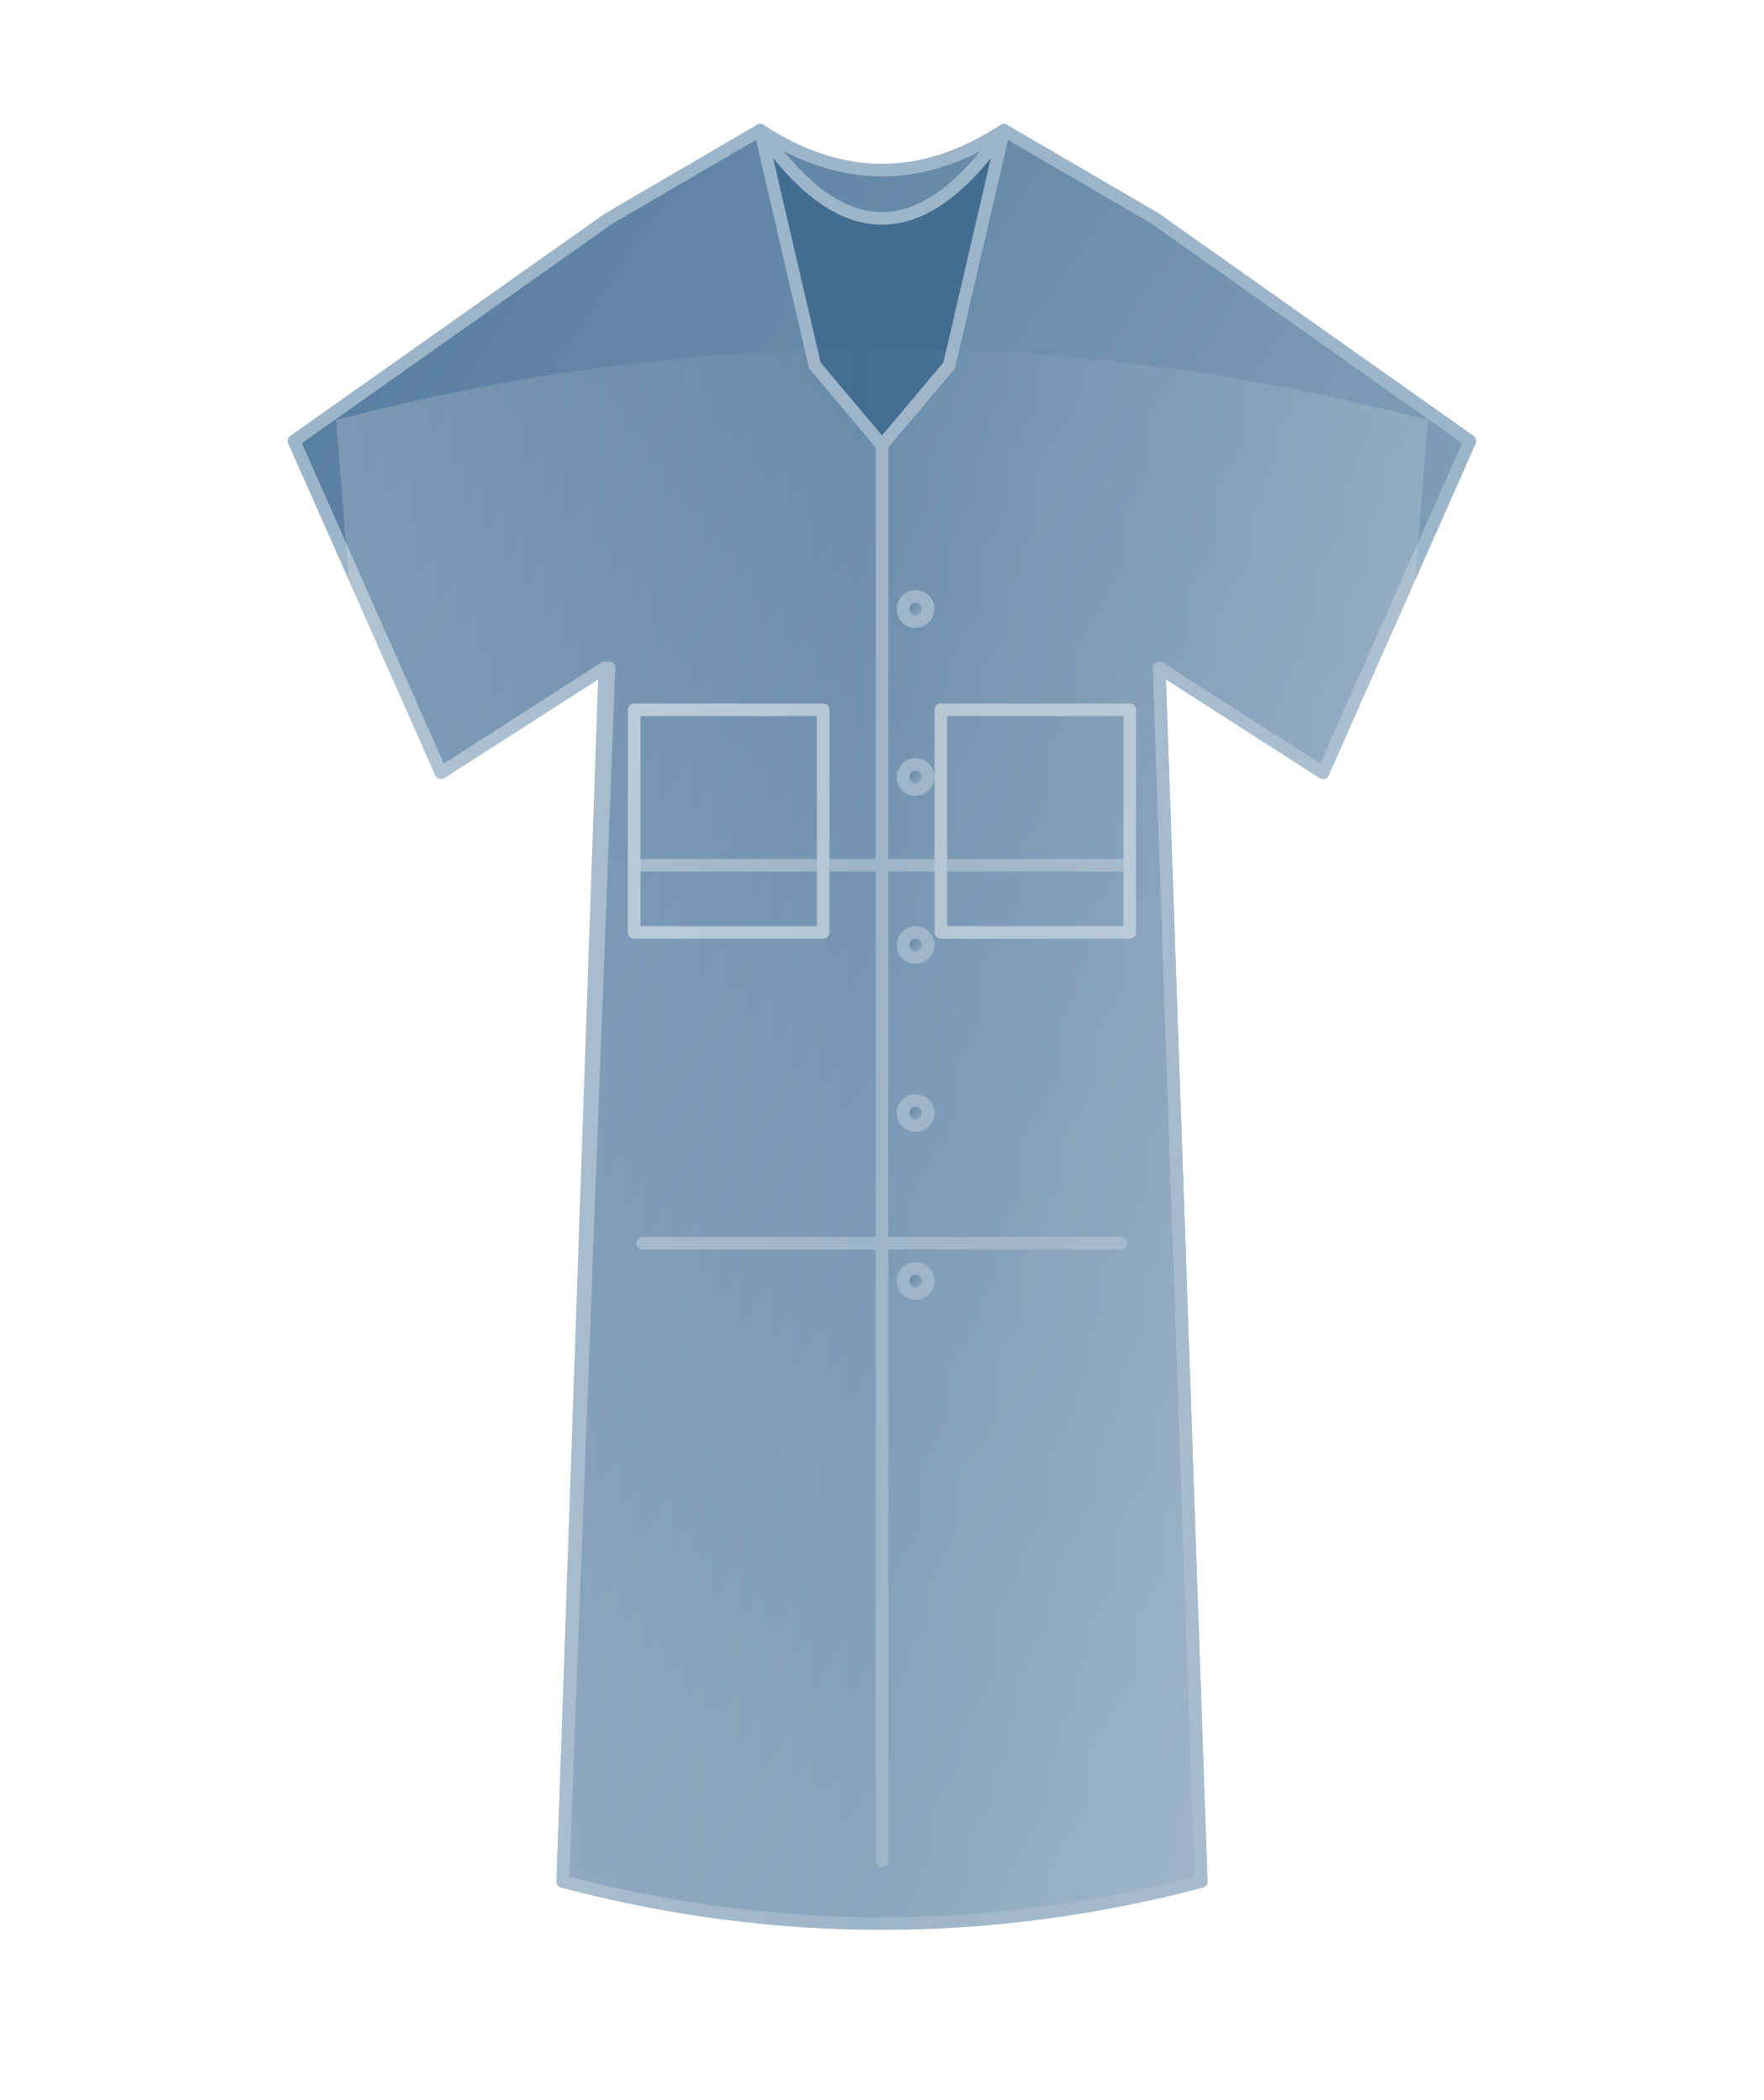
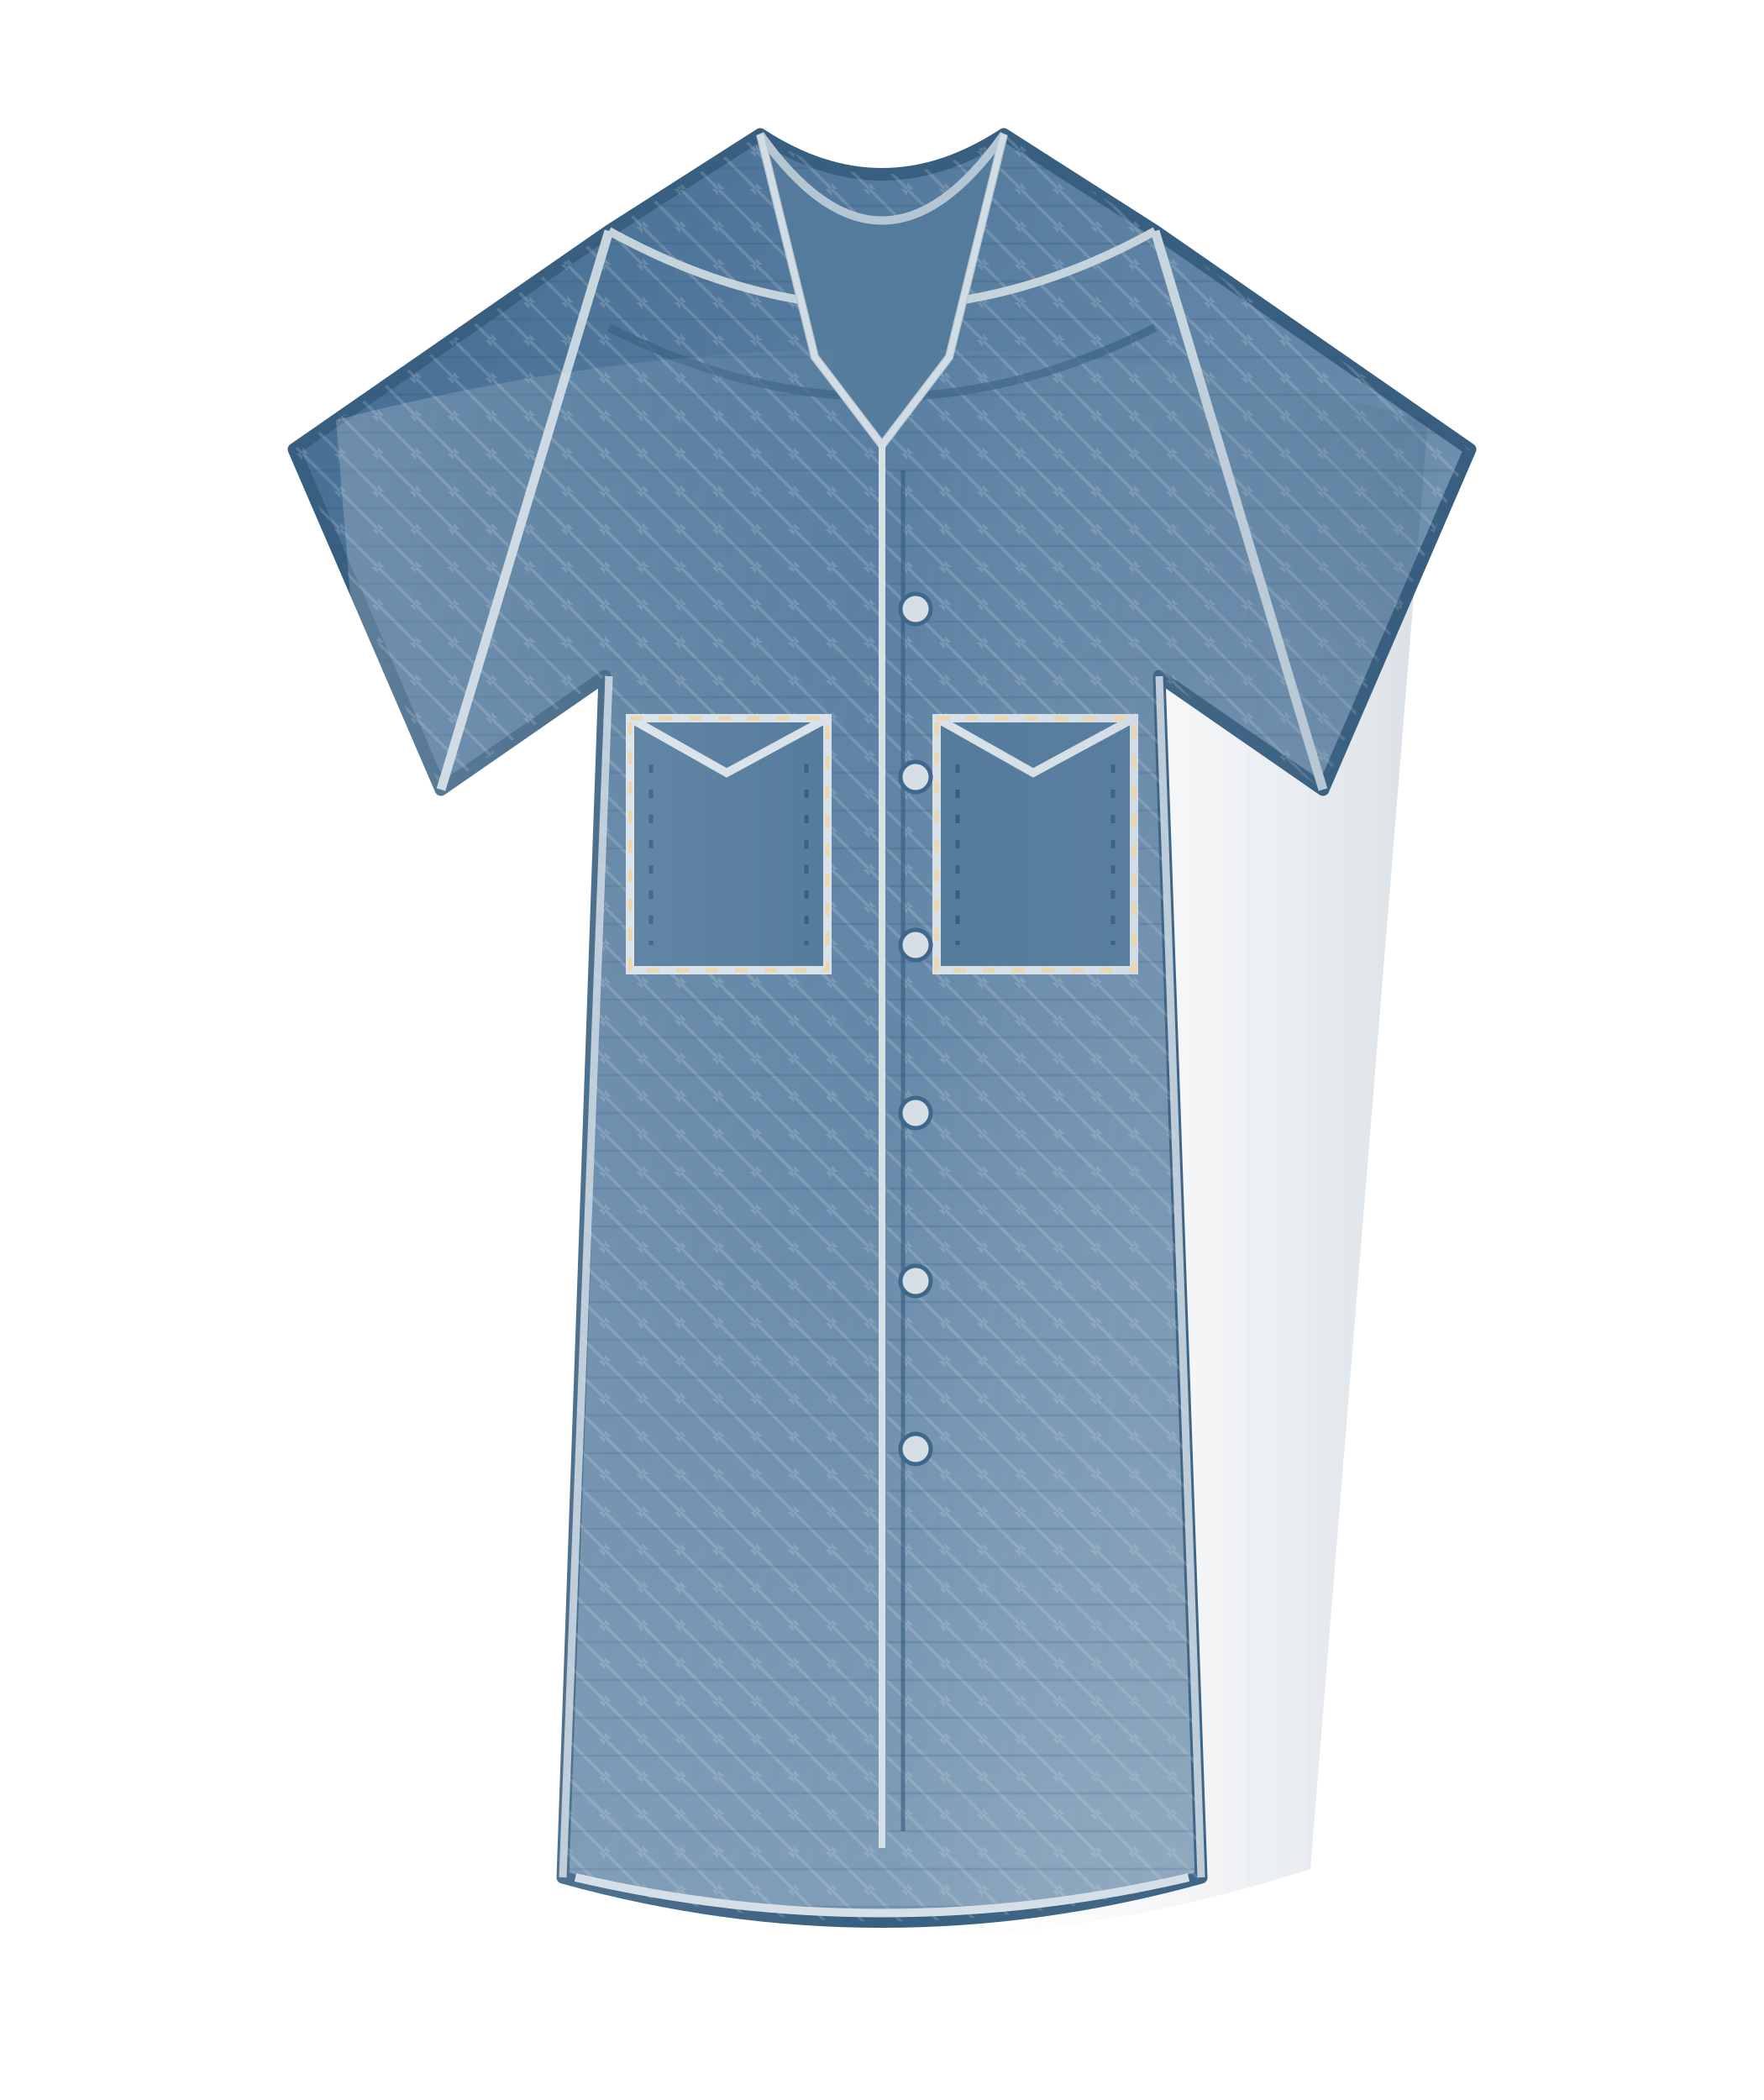
<svg xmlns="http://www.w3.org/2000/svg" width="420" height="500" viewBox="0 0 420 500">
  <defs>
-     <linearGradient id="fabric" x1="0" y1="0" x2="1" y2="1">
-       <stop offset="0" stop-color="#52799d" />
-       <stop offset="1" stop-color="#9db5c8" />
+     <linearGradient id="denim" x1="0" y1="0" x2="1" y2="1">
+       <stop stop-color="#416b91" />
+       <stop offset=".52" stop-color="#6689a9" />
+       <stop offset="1" stop-color="#9eb5c8" />
    </linearGradient>
-     <linearGradient id="shine" x1="0" y1="0" x2="1" y2="0">
-       <stop offset="0" stop-color="#fff" stop-opacity=".20" />
-       <stop offset=".48" stop-color="#fff" stop-opacity="0" />
-       <stop offset="1" stop-color="#fff" stop-opacity=".16" />
+     <linearGradient id="fade" x1="0" y1="0" x2="1" y2="0">
+       <stop stop-color="#fff" stop-opacity=".2" />
+       <stop offset=".5" stop-color="#fff" stop-opacity="0" />
+       <stop offset="1" stop-color="#294e70" stop-opacity=".18" />
    </linearGradient>
+     <pattern id="denimweave" width="9" height="9" patternUnits="userSpaceOnUse">
+       <path d="M0 0 9 9M-4 4 4 12M5 -3 13 5" stroke="#d8e3e8" stroke-width=".7" opacity=".2" />
+       <path d="M0 4H9" stroke="#294d6d" stroke-width=".55" opacity=".18" />
+     </pattern>
  </defs>
-   <g stroke="#9db5c8" stroke-width="3" stroke-linecap="round" stroke-linejoin="round" fill="url(#fabric)">
-     <path d="M145 52 L181 31 Q210 50 239 31 L275 52 L350 105 L315 184 L276 159 L286 448 Q210 468 134 448 L144 159 L105 184 L70 105 Z" />
-     <path d="M181 31 Q210 73 239 31 L226 87 L210 106 L194 87 Z" fill="#426d91" />
-     <path d="M210 106 L210 443" fill="none" />
-     <path d="M153 206 L267 206 M153 296 L267 296" fill="none" />
-     <path d="M151 169 L196 169 L196 222 L151 222 Z M224 169 L269 169 L269 222 L224 222 Z" fill="none" stroke="#b4c6d3" stroke-width="3" />
-     <path d="M145 159 L134 448 M276 159 L286 448" fill="none" />
-     <circle cx="218" cy="145" r="3" />
-     <circle cx="218" cy="185" r="3" />
-     <circle cx="218" cy="225" r="3" />
-     <circle cx="218" cy="265" r="3" />
-     <circle cx="218" cy="305" r="3" />
-     <path d="M80 100 Q210 66 340 100 L312 445 Q210 478 108 445Z" fill="url(#shine)" stroke="none" />
+   <path d="M145 55 181 32Q210 51 239 32L275 55 350 107 315 188 276 161 286 447Q210 468 134 447L144 161 105 188 70 107Z" fill="url(#denim)" stroke="#385f80" stroke-width="3" stroke-linejoin="round" />
+   <path d="M145 55 181 32Q210 51 239 32L275 55 350 107 315 188 276 161 286 447Q210 468 134 447L144 161 105 188 70 107Z" fill="url(#denimweave)" />
+   <path d="M145 55 105 188M275 55 315 188" fill="none" stroke="#c7d5df" stroke-width="2.2" />
+   <path d="M145 55Q210 91 275 55" fill="none" stroke="#c5d3dd" stroke-width="2" />
+   <path d="M145 78Q210 111 275 78" fill="none" stroke="#3a6385" stroke-width="2" opacity=".7" />
+   <path d="M181 32Q210 73 239 32L226 85 210 106 194 85Z" fill="#547b9b" stroke="#b5c6d3" stroke-width="2" />
+   <path d="M181 32 194 85 210 106 226 85 239 32" fill="none" stroke="#d1dce4" stroke-width="1.5" />
+   <path d="M210 106V440" stroke="#d6e0e7" stroke-width="1.6" />
+   <path d="M215 112V436" stroke="#325879" stroke-width="1" opacity=".6" />
+   <path d="M150 171H197V231H150Z M223 171H270V231H223Z" fill="#52799b" stroke="#d7e1e8" stroke-width="2" />
+   <path d="M150 171 173 184 197 171M223 171 246 184 270 171" fill="none" stroke="#d7e1e8" stroke-width="2" />
+   <path d="M155 182V225M192 182V225M228 182V225M265 182V225" stroke="#294f70" stroke-width="1" stroke-dasharray="2 4" opacity=".7" />
+   <g fill="#d5dfe5" stroke="#3c6688" stroke-width="1">
+     <circle cx="218" cy="145" r="3.6" />
+     <circle cx="218" cy="185" r="3.6" />
+     <circle cx="218" cy="225" r="3.6" />
+     <circle cx="218" cy="265" r="3.6" />
+     <circle cx="218" cy="305" r="3.6" />
+     <circle cx="218" cy="345" r="3.6" />
  </g>
+   <path d="M80 100Q210 66 340 100L312 445Q210 478 108 445Z" fill="url(#fade)" />
+   <path d="M145 161 134 447M276 161 286 447" fill="none" stroke="#d2dee7" stroke-width="1.8" opacity=".85" />
+   <path d="M150 171H197V231H150ZM223 171H270V231H223Z" fill="none" stroke="#f0d5a7" stroke-width=".9" stroke-dasharray="3 4" />
+   <path d="M137 447Q210 464 283 447" fill="none" stroke="#d4dfe7" stroke-width="2" />
</svg>
